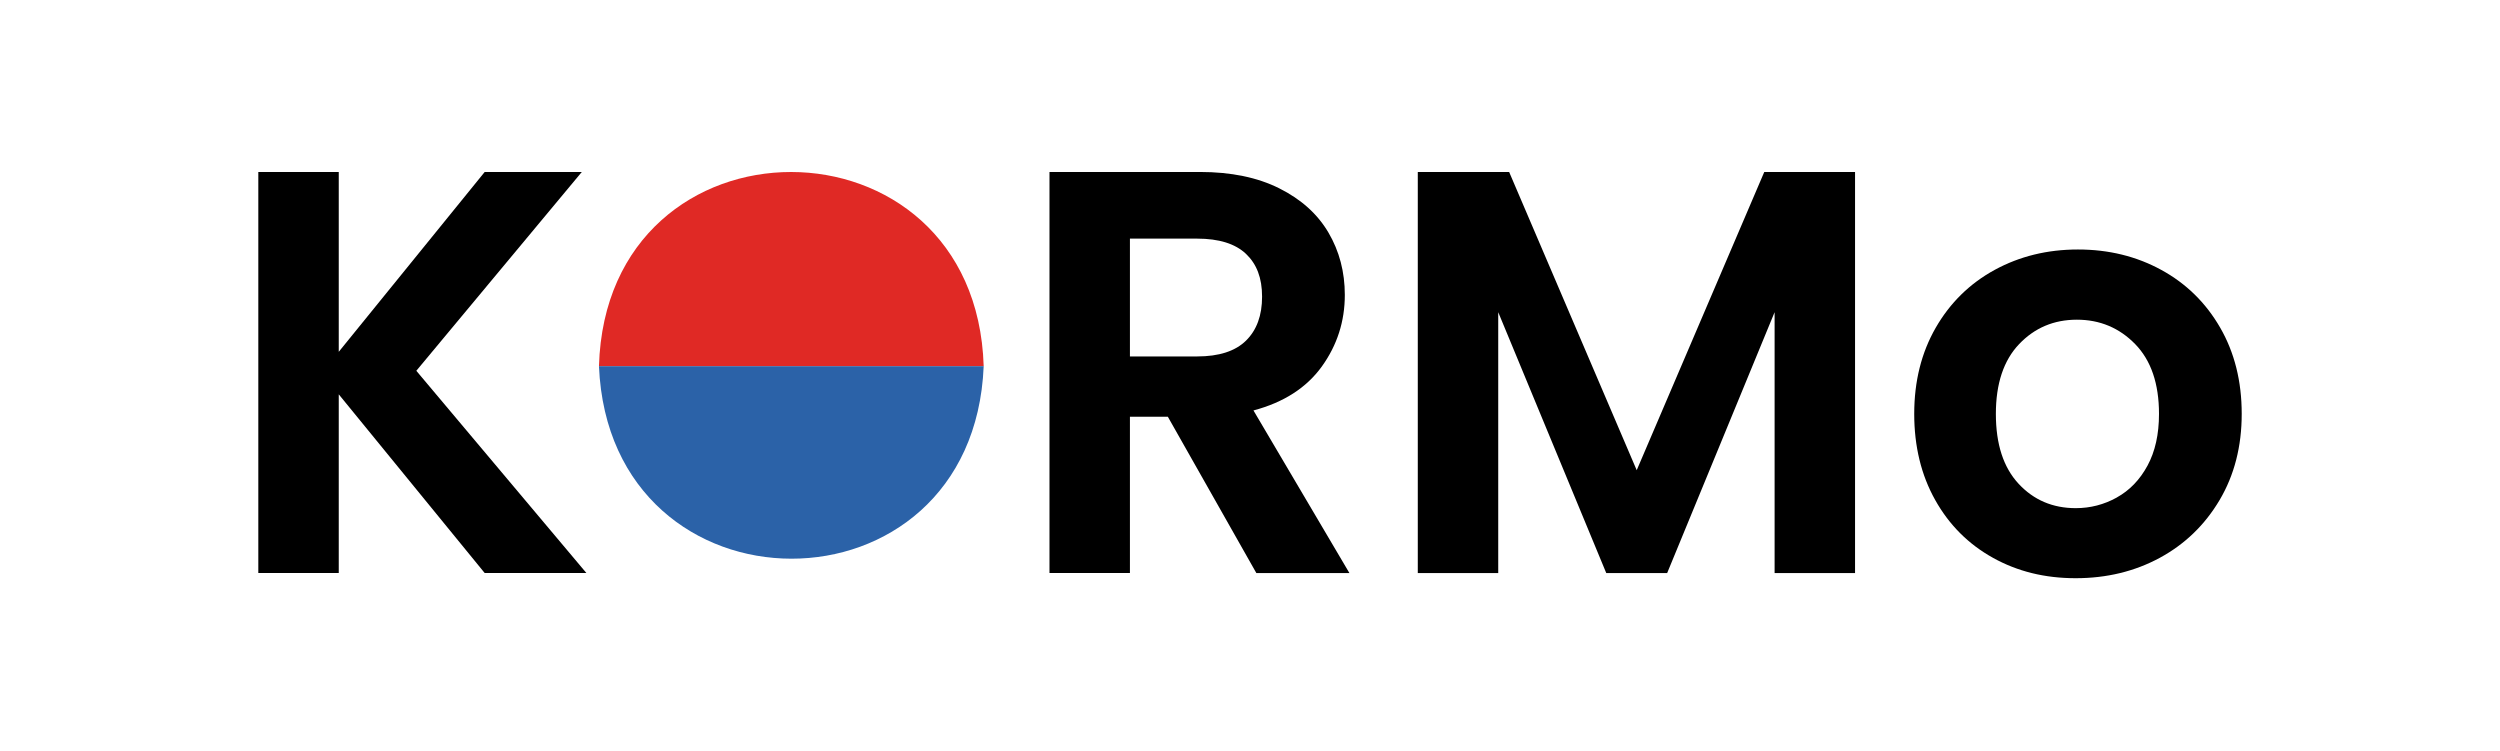
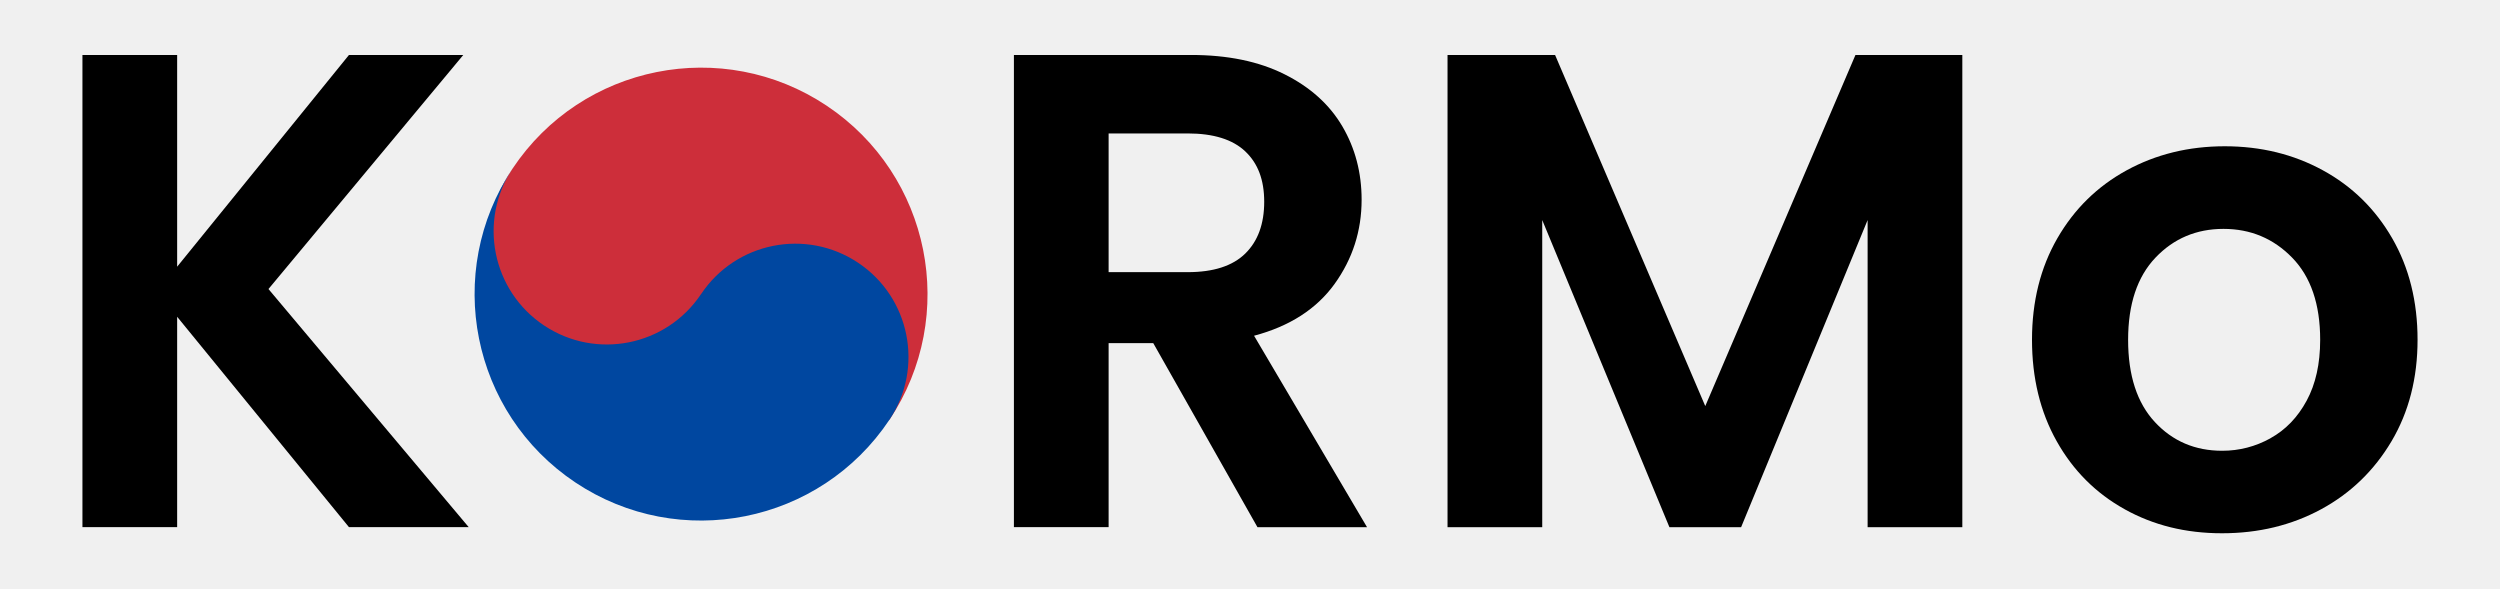
- <svg xmlns="http://www.w3.org/2000/svg" id="Layer_1" version="1.1" viewBox="0 0 1000.73 300.3">
+ <svg xmlns="http://www.w3.org/2000/svg" id="Layer_1" version="1.1" viewBox="0 0 850 200">
  <defs>
    <style>
      .st0 {
-         fill: #2b62a8;
+         fill: #0047a0;
      }

      .st1 {
        isolation: isolate;
      }

      .st2 {
-         fill: #fff;
-         stroke: #000;
-         stroke-miterlimit: 10;
-       }
- 
-       .st3 {
-         fill: #e02925;
+         fill: #cd2e3a;
      }
    </style>
  </defs>
-   <rect class="st2" x="-561" y="-220.5" width="2122.73" height="741.3" />
+   <g class="st1">
+     <path d="M118.65,179.23l-58.42-71.53v71.53H28.03V18.69h32.2v71.99L118.65,18.69h38.87l-66.24,79.58,68.08,80.96h-40.71Z" />
+     <path d="M427.53,179.23l-35.42-62.56h-15.18v62.56h-32.2V18.69h60.26c12.42,0,23,2.18,31.74,6.56,8.74,4.37,15.3,10.27,19.67,17.71s6.55,15.76,6.55,24.95c0,10.58-3.07,20.12-9.2,28.64-6.14,8.51-15.26,14.38-27.37,17.6l38.41,65.09h-37.26ZM376.93,92.53h26.91c8.74,0,15.26-2.11,19.55-6.32s6.44-10.08,6.44-17.6-2.15-13.07-6.44-17.14c-4.29-4.06-10.81-6.1-19.55-6.1h-26.91v47.15h0Z" />
+     <path d="M667.19,18.7v160.54h-32.2v-104.42l-43.01,104.42h-24.38l-43.24-104.42v104.42h-32.2V18.7h36.57l51.06,119.37,51.06-119.37h36.34,0Z" />
+     <path d="M722.39,173.14c-9.81-5.44-17.52-13.15-23.11-23.12-5.6-9.97-8.4-21.47-8.4-34.5s2.88-24.53,8.62-34.5c5.75-9.97,13.6-17.67,23.57-23.12,9.97-5.44,21.08-8.17,33.35-8.17s23.38,2.72,33.35,8.17c9.97,5.44,17.83,13.15,23.58,23.12s8.62,21.47,8.62,34.5-2.95,24.53-8.85,34.5c-5.91,9.97-13.88,17.67-23.92,23.12-10.04,5.44-21.27,8.17-33.69,8.17s-23.31-2.72-33.12-8.16h0ZM771.95,149c5.14-2.84,9.24-7.09,12.31-12.76s4.6-12.57,4.6-20.7c0-12.11-3.18-21.43-9.54-27.95s-14.15-9.77-23.34-9.77-16.91,3.26-23.11,9.77c-6.21,6.52-9.31,15.83-9.31,27.95s3.03,21.43,9.09,27.95c6.05,6.52,13.68,9.77,22.89,9.77,5.83,0,11.31-1.42,16.44-4.26h-.03Z" />
+   </g>
  <g>
-     <g>
-       <path class="st3" d="M393.76,146.58h-154c3.01-103.74,150.83-103.54,154,0Z" />
-       <path class="st0" d="M393.76,146.58c-4.23,102.88-149.67,102.62-154,0h154Z" />
-     </g>
-     <g class="st1">
-       <path d="M194.02,229.38l-58.42-71.53v71.53h-32.2V68.84h32.2v71.99l58.42-71.99h38.87l-66.24,79.58,68.08,80.96h-40.71,0Z" />
-       <path d="M502.9,229.38l-35.42-62.56h-15.18v62.56h-32.2V68.84h60.26c12.42,0,23,2.18,31.74,6.56,8.74,4.37,15.3,10.27,19.67,17.71s6.55,15.76,6.55,24.95c0,10.58-3.07,20.12-9.2,28.64-6.14,8.51-15.26,14.38-27.37,17.6l38.41,65.09h-37.26s0,0,0,0ZM452.3,142.68h26.91c8.74,0,15.26-2.11,19.55-6.32s6.44-10.08,6.44-17.6-2.15-13.07-6.44-17.14c-4.29-4.06-10.81-6.1-19.55-6.1h-26.91v47.15h0Z" />
-       <path d="M742.56,68.85v160.54h-32.2v-104.42l-43.01,104.42h-24.38l-43.24-104.42v104.42h-32.2V68.85h36.57l51.06,119.37,51.06-119.37h36.34Z" />
-       <path d="M797.76,223.28c-9.81-5.44-17.52-13.15-23.11-23.12-5.6-9.97-8.4-21.47-8.4-34.5s2.88-24.53,8.62-34.5c5.75-9.97,13.6-17.67,23.57-23.12,9.97-5.44,21.08-8.17,33.35-8.17s23.38,2.72,33.35,8.17c9.97,5.44,17.83,13.15,23.58,23.12s8.62,21.47,8.62,34.5-2.95,24.53-8.85,34.5c-5.91,9.97-13.88,17.67-23.92,23.12-10.04,5.44-21.27,8.17-33.69,8.17s-23.31-2.72-33.12-8.16h0ZM847.32,199.15c5.14-2.84,9.24-7.09,12.31-12.76s4.6-12.57,4.6-20.7c0-12.11-3.18-21.43-9.54-27.95s-14.15-9.77-23.34-9.77-16.91,3.26-23.11,9.77c-6.21,6.52-9.31,15.83-9.31,27.95s3.03,21.43,9.09,27.95c6.05,6.52,13.68,9.77,22.89,9.77,5.83,0,11.31-1.42,16.44-4.26h-.03Z" />
-     </g>
+     <path class="st2" d="M270.39,121.35c-17.69,26.53-53.54,33.71-80.08,16.02-26.53-17.69-33.71-53.54-16.02-80.08,23.6-35.38,71.4-44.94,106.78-21.35,35.38,23.59,44.94,71.39,21.35,106.77" />
+     <path class="st0" d="M238.36,100c11.79-17.69,35.69-22.47,53.38-10.68,17.69,11.79,22.47,35.69,10.68,53.38-23.59,35.38-71.39,44.94-106.77,21.35-35.38-23.59-44.94-71.39-21.35-106.77-11.79,17.69-7.01,41.59,10.68,53.38,17.69,11.79,41.59,7.01,53.38-10.68" />
  </g>
</svg>
